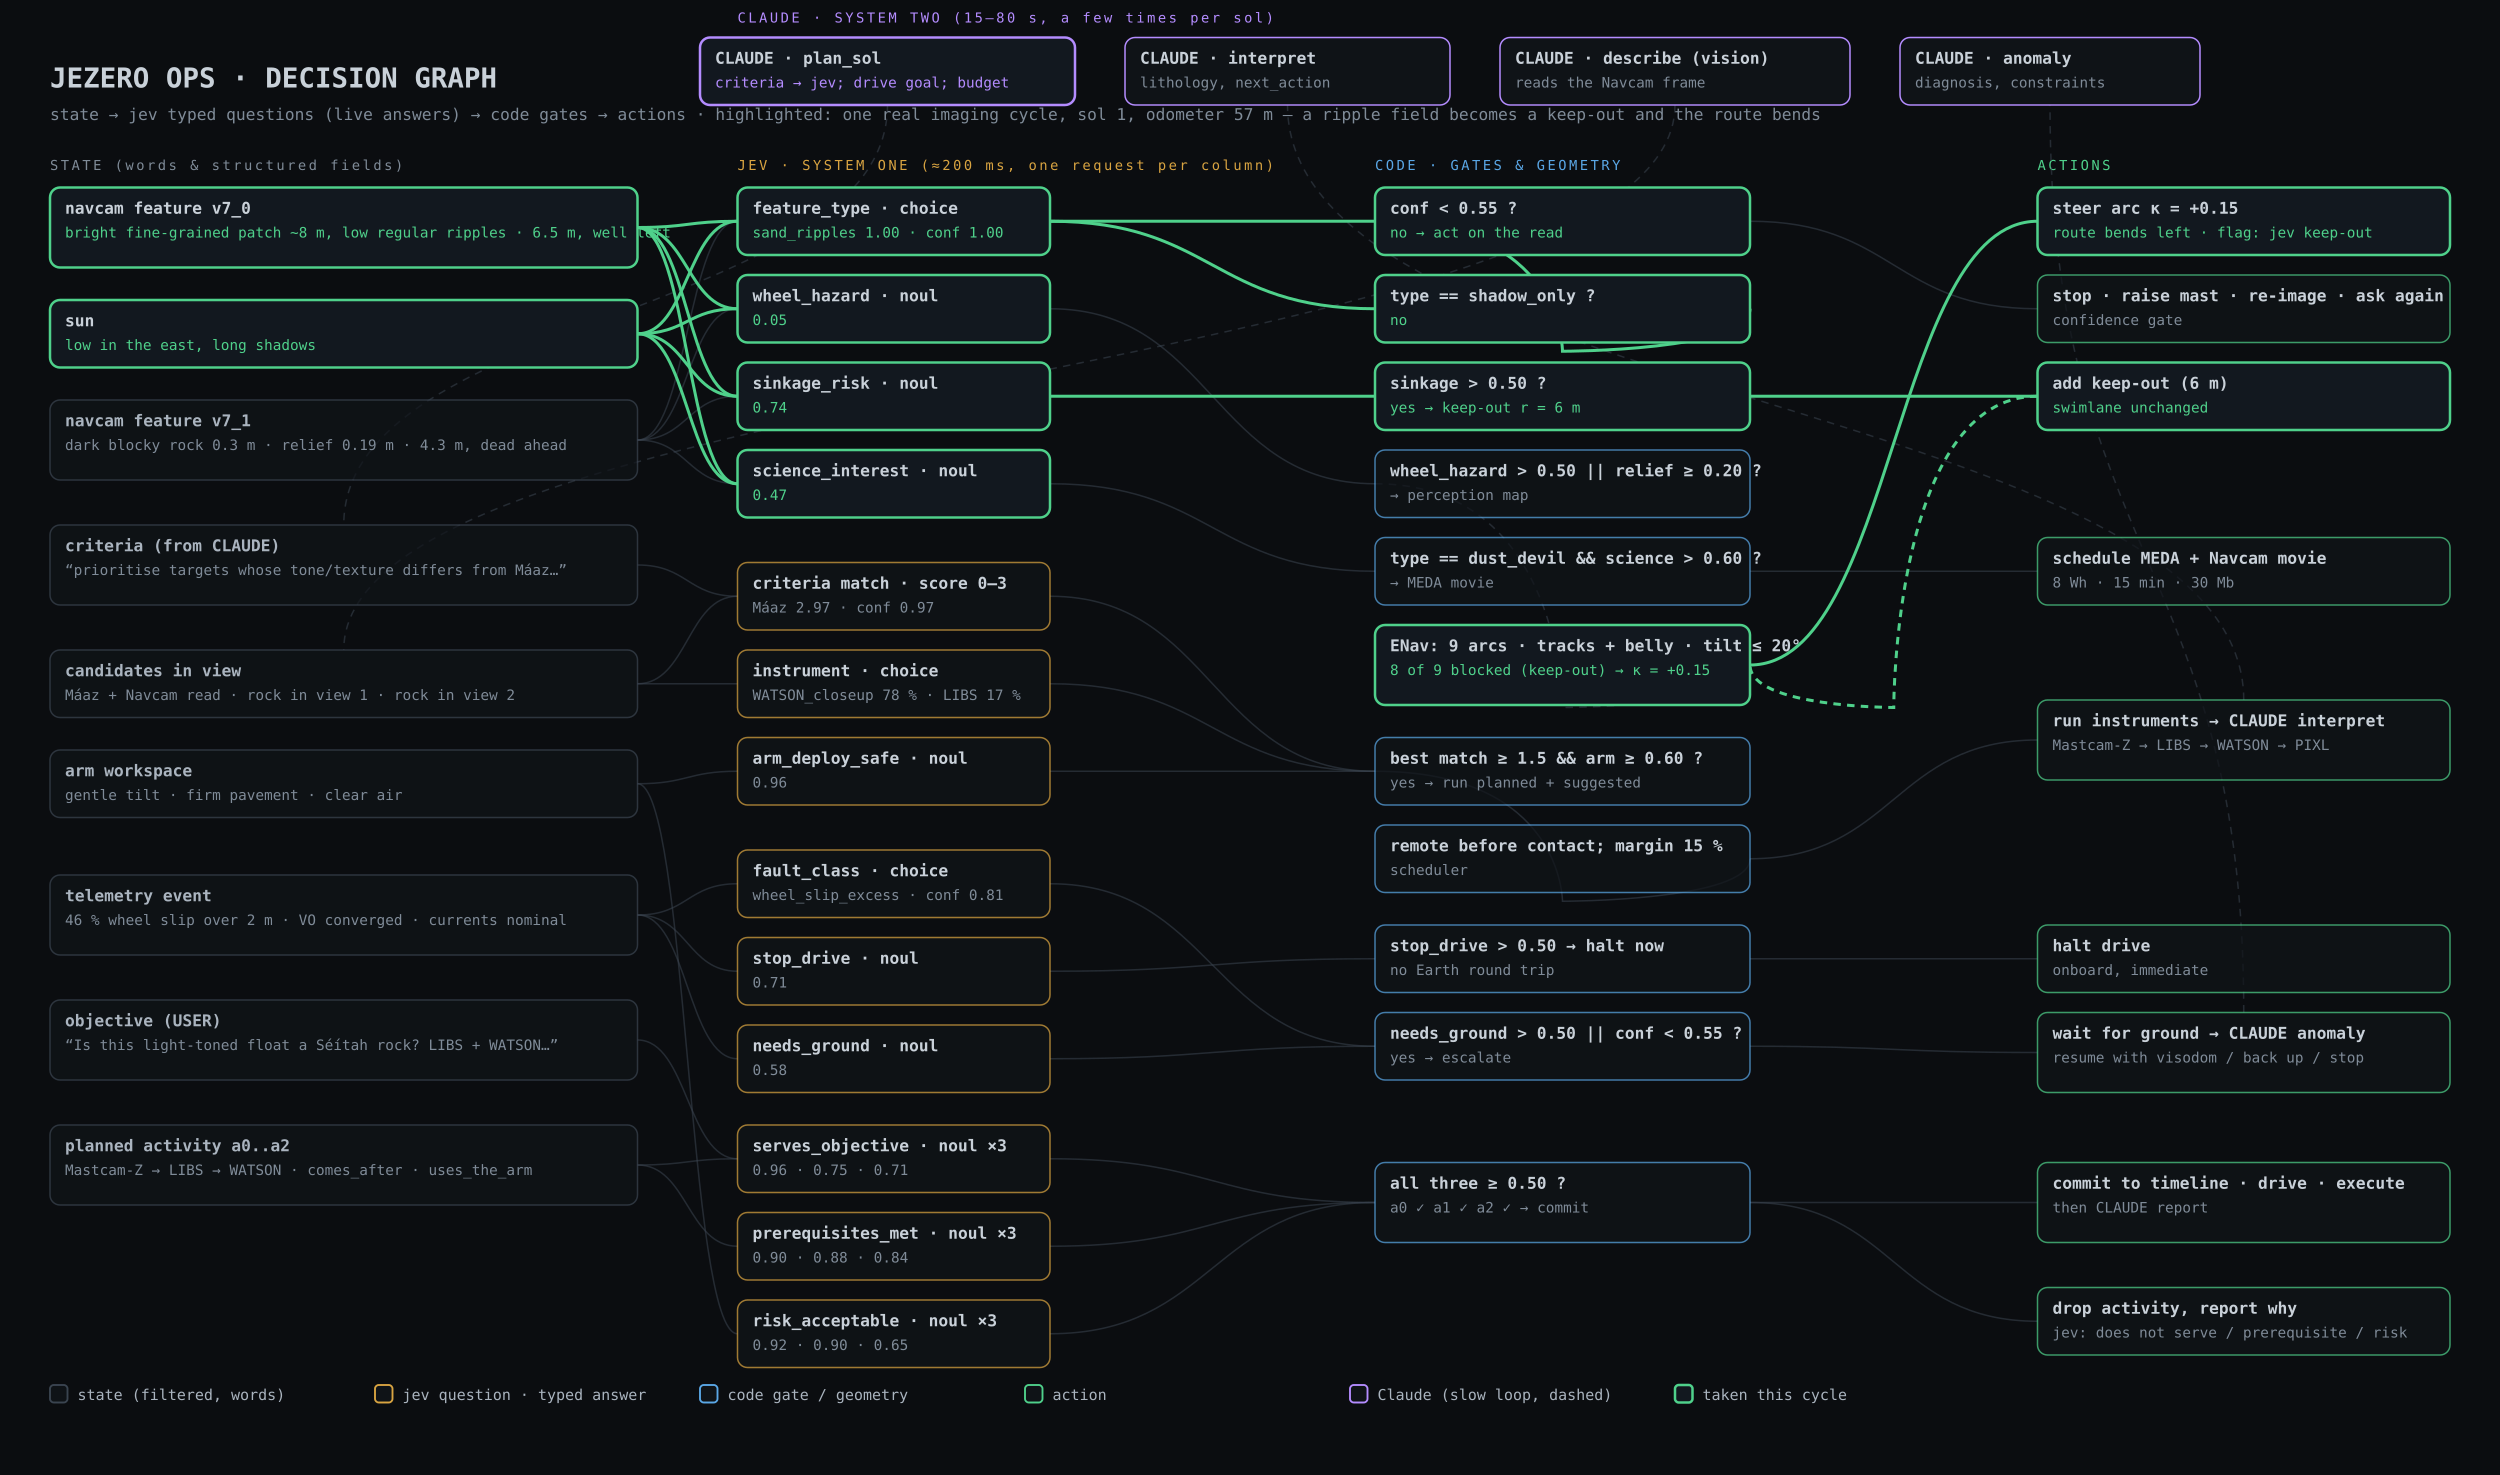
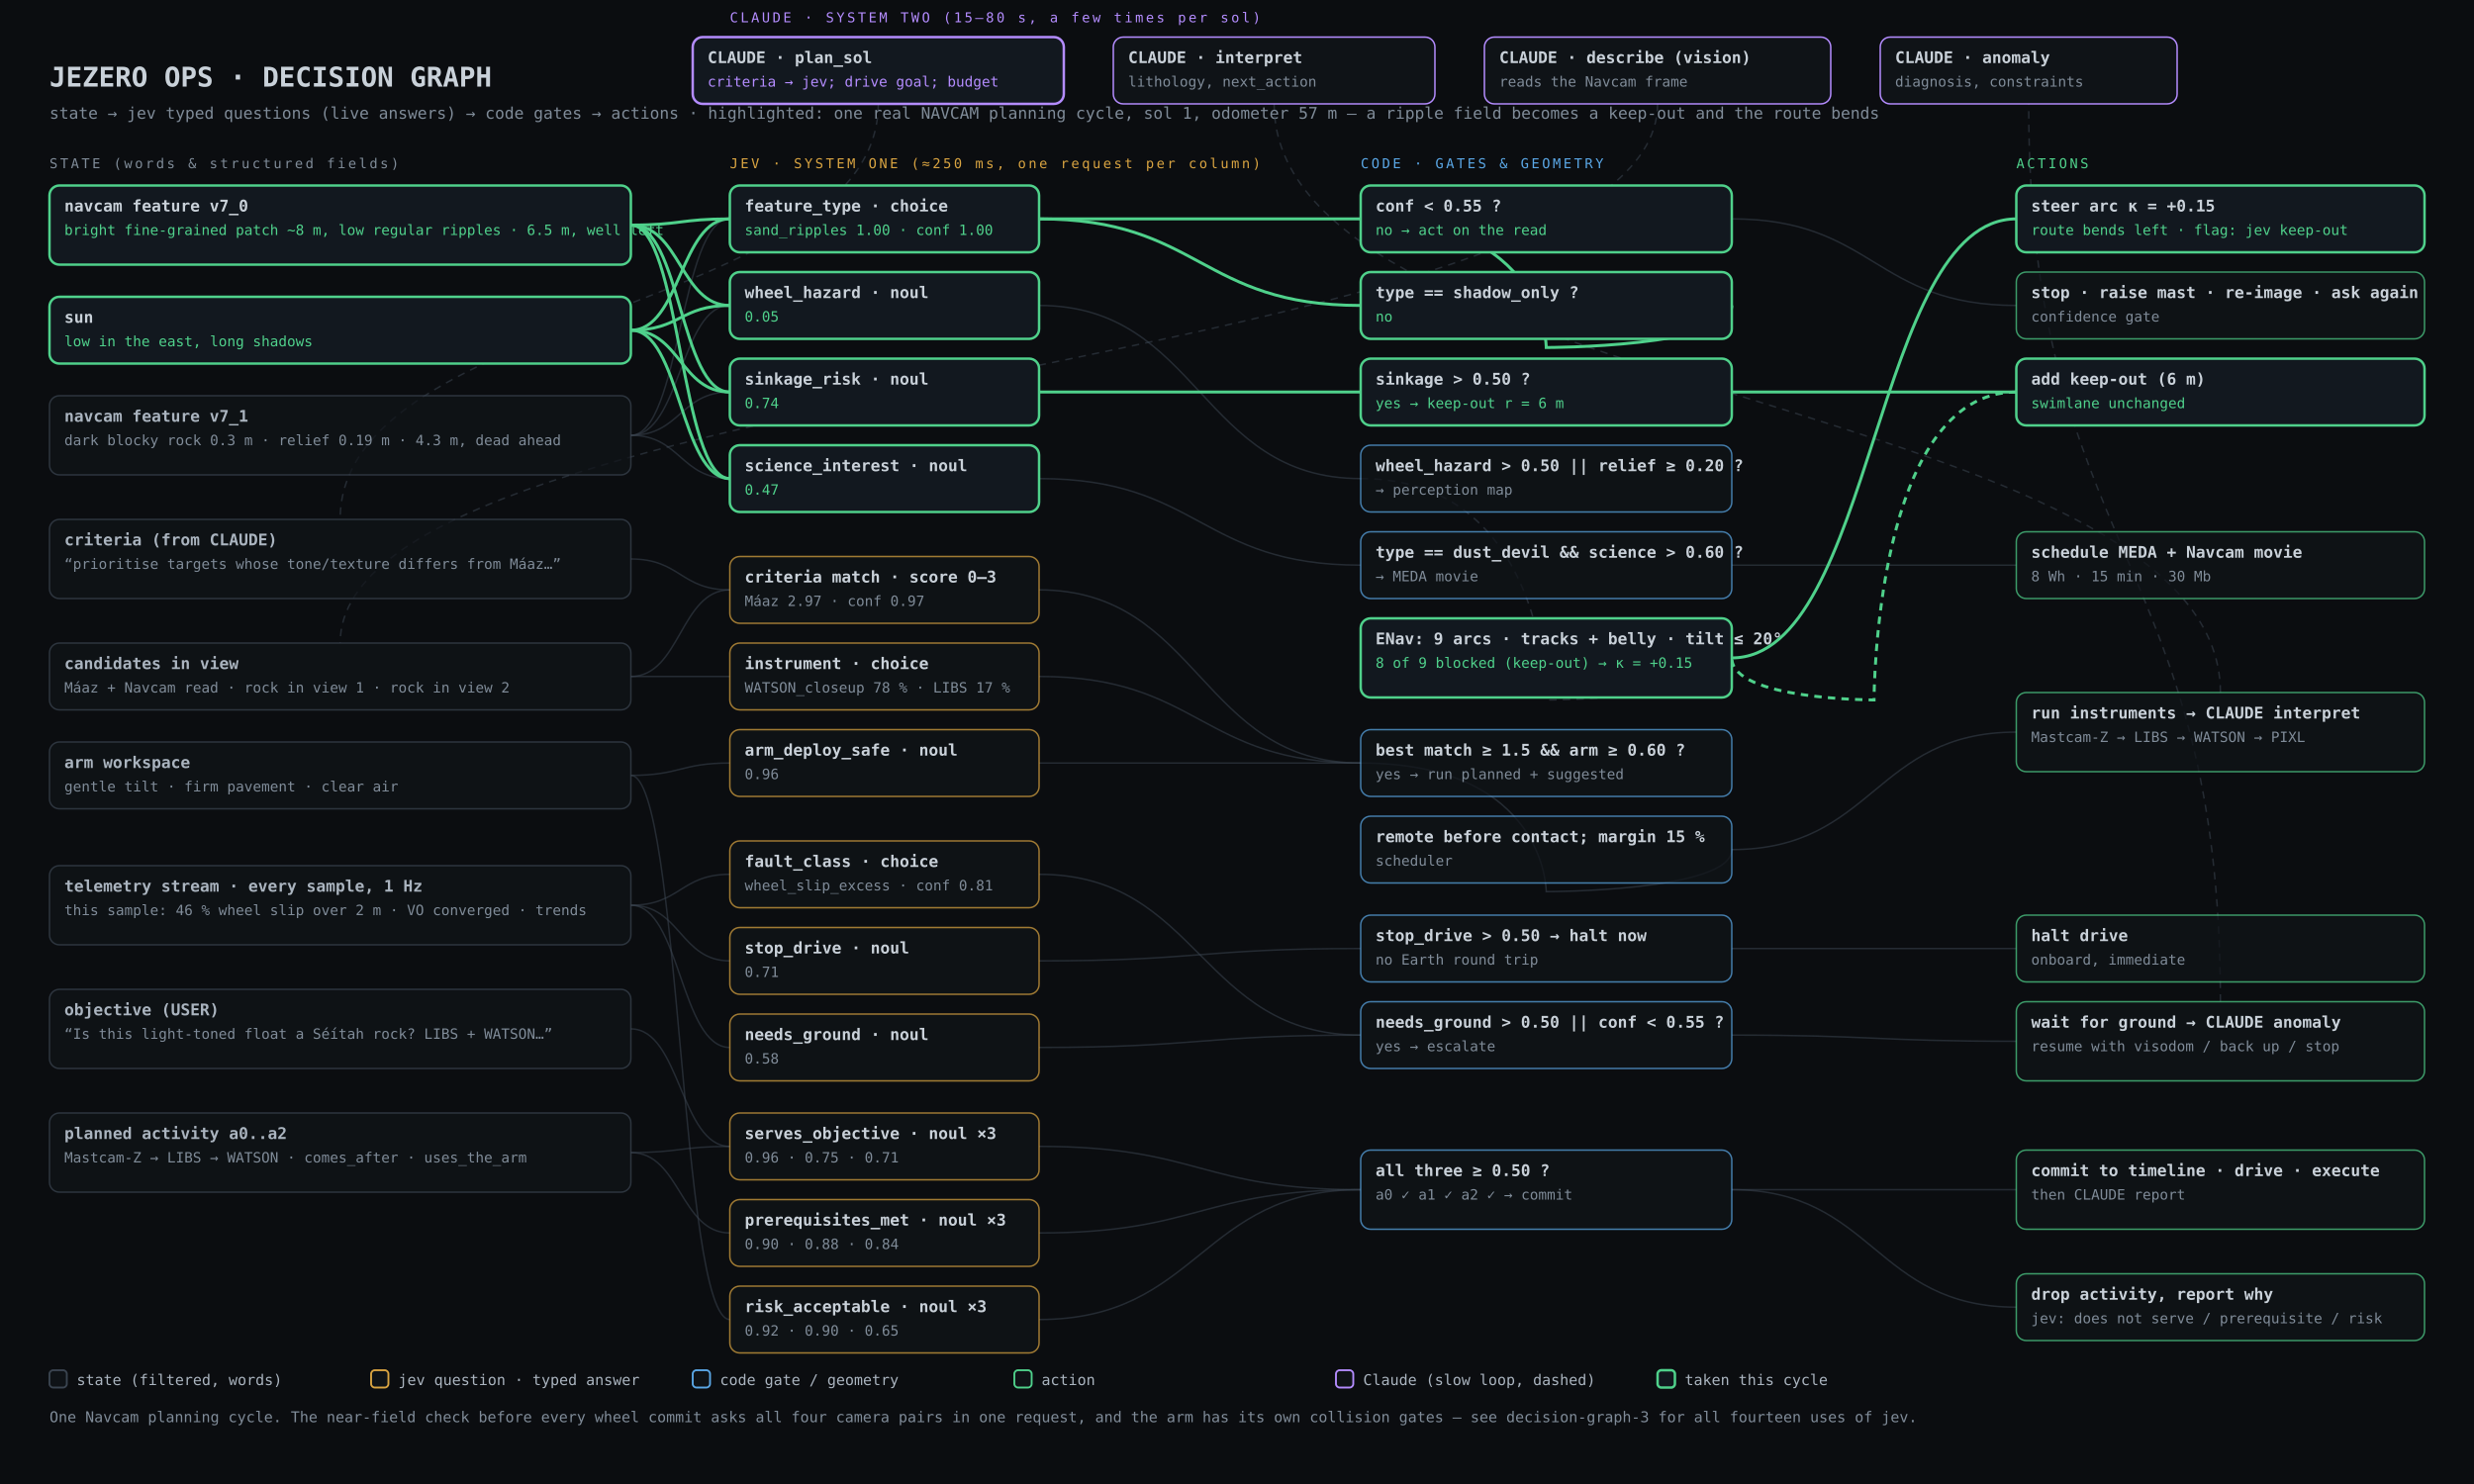
- <svg xmlns="http://www.w3.org/2000/svg" width="2000" height="1180" viewBox="0 0 2000 1180" font-family="ui-monospace, Consolas, Menlo, monospace">
-   <rect width="2000" height="1180" fill="#0b0d10" />
+ <svg xmlns="http://www.w3.org/2000/svg" width="2000" height="1200" viewBox="0 0 2000 1200" font-family="ui-monospace, Consolas, Menlo, monospace">
+   <rect width="2000" height="1200" fill="#0b0d10" />
  <text x="40" y="70" fill="#c9d1d9" font-size="22" font-weight="700">JEZERO OPS · DECISION GRAPH</text>
-   <text x="40" y="96" fill="#7f8b98" font-size="13">state → jev typed questions (live answers) → code gates → actions · highlighted: one real imaging cycle, sol 1, odometer 57 m — a ripple field becomes a keep-out and the route bends</text>
+   <text x="40" y="96" fill="#7f8b98" font-size="13">state → jev typed questions (live answers) → code gates → actions · highlighted: one real NAVCAM planning cycle, sol 1, odometer 57 m — a ripple field becomes a keep-out and the route bends</text>
  <text x="40" y="136" fill="#7f8b98" font-size="11" letter-spacing="2">STATE (words &amp; structured fields)</text>
-   <text x="590" y="136" fill="#d9a441" font-size="11" letter-spacing="2">JEV · SYSTEM ONE (≈200 ms, one request per column)</text>
+   <text x="590" y="136" fill="#d9a441" font-size="11" letter-spacing="2">JEV · SYSTEM ONE (≈250 ms, one request per column)</text>
  <text x="1100" y="136" fill="#5aa7e6" font-size="11" letter-spacing="2">CODE · GATES &amp; GEOMETRY</text>
  <text x="1630" y="136" fill="#4fd18b" font-size="11" letter-spacing="2">ACTIONS</text>
  <text x="590" y="18" fill="#b48cff" font-size="11" letter-spacing="2">CLAUDE · SYSTEM TWO (15–80 s, a few times per sol)</text>
  <path d="M510,352.0 C550.0,352.0 550.0,177.0 590,177.0" fill="none" stroke="#3a4450" stroke-width="1.2" opacity="0.55" />
  <path d="M510,352.0 C550.0,352.0 550.0,247.0 590,247.0" fill="none" stroke="#3a4450" stroke-width="1.2" opacity="0.55" />
  <path d="M510,352.0 C550.0,352.0 550.0,317.0 590,317.0" fill="none" stroke="#3a4450" stroke-width="1.2" opacity="0.55" />
  <path d="M510,352.0 C550.0,352.0 550.0,387.0 590,387.0" fill="none" stroke="#3a4450" stroke-width="1.2" opacity="0.55" />
  <path d="M1400,177.0 C1515.0,177.0 1515.0,247.0 1630,247.0" fill="none" stroke="#3a4450" stroke-width="1.2" opacity="0.55" />
  <path d="M840,247.0 C970.0,247.0 970.0,387.0 1100,387.0" fill="none" stroke="#3a4450" stroke-width="1.2" opacity="0.55" />
  <path d="M1100,387.0 C1250.0,387.0 1250.0,566.0 1250.0,566.0 S1400,566.0 1400,532.0" fill="none" stroke="#3a4450" stroke-width="1.2" stroke-dasharray="6 5" opacity="0.55" />
  <path d="M840,387.0 C970.0,387.0 970.0,457.0 1100,457.0" fill="none" stroke="#3a4450" stroke-width="1.2" opacity="0.55" />
  <path d="M1400,457.0 C1515.0,457.0 1515.0,457.0 1630,457.0" fill="none" stroke="#3a4450" stroke-width="1.2" opacity="0.55" />
  <path d="M710.0,84 C710.0,252.0 275.0,252.0 275.0,420" fill="none" stroke="#3a4450" stroke-width="1.2" stroke-dasharray="6 5" opacity="0.55" />
  <path d="M510,452.0 C550.0,452.0 550.0,477.0 590,477.0" fill="none" stroke="#3a4450" stroke-width="1.2" opacity="0.55" />
  <path d="M510,547.0 C550.0,547.0 550.0,477.0 590,477.0" fill="none" stroke="#3a4450" stroke-width="1.2" opacity="0.55" />
  <path d="M510,547.0 C550.0,547.0 550.0,547.0 590,547.0" fill="none" stroke="#3a4450" stroke-width="1.2" opacity="0.55" />
  <path d="M510,627.0 C550.0,627.0 550.0,617.0 590,617.0" fill="none" stroke="#3a4450" stroke-width="1.2" opacity="0.55" />
  <path d="M1340.0,84 C1340.0,302.0 275.0,302.0 275.0,520" fill="none" stroke="#3a4450" stroke-width="1.2" stroke-dasharray="6 5" opacity="0.55" />
  <path d="M840,477.0 C970.0,477.0 970.0,617.0 1100,617.0" fill="none" stroke="#3a4450" stroke-width="1.2" opacity="0.55" />
  <path d="M840,547.0 C970.0,547.0 970.0,617.0 1100,617.0" fill="none" stroke="#3a4450" stroke-width="1.2" opacity="0.55" />
  <path d="M840,617.0 C970.0,617.0 970.0,617.0 1100,617.0" fill="none" stroke="#3a4450" stroke-width="1.2" opacity="0.55" />
  <path d="M1100,617.0 C1250.0,617.0 1250.0,721.0 1250.0,721.0 S1400,721.0 1400,687.0" fill="none" stroke="#3a4450" stroke-width="1.2" opacity="0.55" />
  <path d="M1400,687.0 C1515.0,687.0 1515.0,592.0 1630,592.0" fill="none" stroke="#3a4450" stroke-width="1.2" opacity="0.55" />
  <path d="M1795.0,560 C1795.0,322.0 1030.0,322.0 1030.0,84" fill="none" stroke="#3a4450" stroke-width="1.2" stroke-dasharray="6 5" opacity="0.55" />
  <path d="M510,732.0 C550.0,732.0 550.0,707.0 590,707.0" fill="none" stroke="#3a4450" stroke-width="1.2" opacity="0.55" />
  <path d="M510,732.0 C550.0,732.0 550.0,777.0 590,777.0" fill="none" stroke="#3a4450" stroke-width="1.2" opacity="0.55" />
  <path d="M510,732.0 C550.0,732.0 550.0,847.0 590,847.0" fill="none" stroke="#3a4450" stroke-width="1.2" opacity="0.55" />
  <path d="M840,777.0 C970.0,777.0 970.0,767.0 1100,767.0" fill="none" stroke="#3a4450" stroke-width="1.2" opacity="0.55" />
  <path d="M1400,767.0 C1515.0,767.0 1515.0,767.0 1630,767.0" fill="none" stroke="#3a4450" stroke-width="1.2" opacity="0.55" />
  <path d="M840,847.0 C970.0,847.0 970.0,837.0 1100,837.0" fill="none" stroke="#3a4450" stroke-width="1.2" opacity="0.55" />
  <path d="M840,707.0 C970.0,707.0 970.0,837.0 1100,837.0" fill="none" stroke="#3a4450" stroke-width="1.2" opacity="0.55" />
  <path d="M1400,837.0 C1515.0,837.0 1515.0,842.0 1630,842.0" fill="none" stroke="#3a4450" stroke-width="1.2" opacity="0.55" />
  <path d="M1795.0,810 C1795.0,447.0 1640.0,447.0 1640.0,84" fill="none" stroke="#3a4450" stroke-width="1.2" stroke-dasharray="6 5" opacity="0.55" />
  <path d="M510,832.0 C550.0,832.0 550.0,927.0 590,927.0" fill="none" stroke="#3a4450" stroke-width="1.2" opacity="0.55" />
  <path d="M510,932.0 C550.0,932.0 550.0,927.0 590,927.0" fill="none" stroke="#3a4450" stroke-width="1.2" opacity="0.55" />
  <path d="M510,932.0 C550.0,932.0 550.0,997.0 590,997.0" fill="none" stroke="#3a4450" stroke-width="1.2" opacity="0.55" />
  <path d="M510,627.0 C550.0,627.0 550.0,1067.0 590,1067.0" fill="none" stroke="#3a4450" stroke-width="1.2" opacity="0.55" />
  <path d="M840,927.0 C970.0,927.0 970.0,962.0 1100,962.0" fill="none" stroke="#3a4450" stroke-width="1.2" opacity="0.55" />
  <path d="M840,997.0 C970.0,997.0 970.0,962.0 1100,962.0" fill="none" stroke="#3a4450" stroke-width="1.2" opacity="0.55" />
  <path d="M840,1067.0 C970.0,1067.0 970.0,962.0 1100,962.0" fill="none" stroke="#3a4450" stroke-width="1.2" opacity="0.55" />
  <path d="M1400,962.0 C1515.0,962.0 1515.0,962.0 1630,962.0" fill="none" stroke="#3a4450" stroke-width="1.2" opacity="0.55" />
  <path d="M1400,962.0 C1515.0,962.0 1515.0,1057.0 1630,1057.0" fill="none" stroke="#3a4450" stroke-width="1.2" opacity="0.55" />
  <path d="M510,182.0 C550.0,182.0 550.0,177.0 590,177.0" fill="none" stroke="#4fd18b" stroke-width="2.4" opacity="1" />
  <path d="M510,182.0 C550.0,182.0 550.0,247.0 590,247.0" fill="none" stroke="#4fd18b" stroke-width="2.4" opacity="1" />
  <path d="M510,182.0 C550.0,182.0 550.0,317.0 590,317.0" fill="none" stroke="#4fd18b" stroke-width="2.4" opacity="1" />
  <path d="M510,182.0 C550.0,182.0 550.0,387.0 590,387.0" fill="none" stroke="#4fd18b" stroke-width="2.4" opacity="1" />
  <path d="M510,267.0 C550.0,267.0 550.0,177.0 590,177.0" fill="none" stroke="#4fd18b" stroke-width="2.4" opacity="1" />
  <path d="M510,267.0 C550.0,267.0 550.0,247.0 590,247.0" fill="none" stroke="#4fd18b" stroke-width="2.4" opacity="1" />
  <path d="M510,267.0 C550.0,267.0 550.0,317.0 590,317.0" fill="none" stroke="#4fd18b" stroke-width="2.4" opacity="1" />
  <path d="M510,267.0 C550.0,267.0 550.0,387.0 590,387.0" fill="none" stroke="#4fd18b" stroke-width="2.4" opacity="1" />
  <path d="M840,177.0 C970.0,177.0 970.0,177.0 1100,177.0" fill="none" stroke="#4fd18b" stroke-width="2.4" opacity="1" />
  <path d="M1100,177.0 C1250.0,177.0 1250.0,281.0 1250.0,281.0 S1400,281.0 1400,247.0" fill="none" stroke="#4fd18b" stroke-width="2.4" opacity="1" />
  <path d="M840,177.0 C970.0,177.0 970.0,247.0 1100,247.0" fill="none" stroke="#4fd18b" stroke-width="2.4" opacity="1" />
  <path d="M840,317.0 C970.0,317.0 970.0,317.0 1100,317.0" fill="none" stroke="#4fd18b" stroke-width="2.4" opacity="1" />
  <path d="M1400,317.0 C1515.0,317.0 1515.0,317.0 1630,317.0" fill="none" stroke="#4fd18b" stroke-width="2.4" opacity="1" />
  <path d="M1630,317.0 C1515.0,317.0 1515.0,566.0 1515.0,566.0 S1400,566.0 1400,532.0" fill="none" stroke="#4fd18b" stroke-width="2.4" stroke-dasharray="6 5" opacity="1" />
  <path d="M1400,532.0 C1515.0,532.0 1515.0,177.0 1630,177.0" fill="none" stroke="#4fd18b" stroke-width="2.4" opacity="1" />
  <rect x="560" y="30" width="300" height="54" rx="8" fill="#12181f" stroke="#b48cff" stroke-width="2" opacity="1" />
  <text x="572" y="51" fill="#c9d1d9" font-size="13" font-weight="600">CLAUDE · plan_sol</text>
  <text x="572" y="70" fill="#b48cff" font-size="11.5">criteria → jev; drive goal; budget</text>
  <rect x="900" y="30" width="260" height="54" rx="8" fill="#0f1317" stroke="#b48cff" stroke-width="1.2" opacity="1" />
  <text x="912" y="51" fill="#c9d1d9" font-size="13" font-weight="600">CLAUDE · interpret</text>
  <text x="912" y="70" fill="#7f8b98" font-size="11.5">lithology, next_action</text>
  <rect x="1200" y="30" width="280" height="54" rx="8" fill="#0f1317" stroke="#b48cff" stroke-width="1.2" opacity="1" />
  <text x="1212" y="51" fill="#c9d1d9" font-size="13" font-weight="600">CLAUDE · describe (vision)</text>
  <text x="1212" y="70" fill="#7f8b98" font-size="11.5">reads the Navcam frame</text>
  <rect x="1520" y="30" width="240" height="54" rx="8" fill="#0f1317" stroke="#b48cff" stroke-width="1.2" opacity="1" />
  <text x="1532" y="51" fill="#c9d1d9" font-size="13" font-weight="600">CLAUDE · anomaly</text>
  <text x="1532" y="70" fill="#7f8b98" font-size="11.5">diagnosis, constraints</text>
  <rect x="40" y="150" width="470" height="64" rx="8" fill="#12181f" stroke="#4fd18b" stroke-width="2" opacity="1" />
  <text x="52" y="171" fill="#c9d1d9" font-size="13" font-weight="600">navcam feature v7_0</text>
  <text x="52" y="190" fill="#4fd18b" font-size="11.5">bright fine-grained patch ~8 m, low regular ripples · 6.5 m, well left</text>
  <rect x="40" y="240" width="470" height="54" rx="8" fill="#12181f" stroke="#4fd18b" stroke-width="2" opacity="1" />
  <text x="52" y="261" fill="#c9d1d9" font-size="13" font-weight="600">sun</text>
  <text x="52" y="280" fill="#4fd18b" font-size="11.5">low in the east, long shadows</text>
  <rect x="40" y="320" width="470" height="64" rx="8" fill="#0f1317" stroke="#3a4450" stroke-width="1.2" opacity="0.72" />
  <text x="52" y="341" fill="#aab4bf" font-size="13" font-weight="600">navcam feature v7_1</text>
  <text x="52" y="360" fill="#7f8b98" font-size="11.5">dark blocky rock 0.3 m · relief 0.19 m · 4.3 m, dead ahead</text>
  <rect x="40" y="420" width="470" height="64" rx="8" fill="#0f1317" stroke="#3a4450" stroke-width="1.2" opacity="0.72" />
  <text x="52" y="441" fill="#aab4bf" font-size="13" font-weight="600">criteria (from CLAUDE)</text>
  <text x="52" y="460" fill="#7f8b98" font-size="11.5">“prioritise targets whose tone/texture differs from Máaz…”</text>
  <rect x="40" y="520" width="470" height="54" rx="8" fill="#0f1317" stroke="#3a4450" stroke-width="1.2" opacity="0.72" />
  <text x="52" y="541" fill="#aab4bf" font-size="13" font-weight="600">candidates in view</text>
  <text x="52" y="560" fill="#7f8b98" font-size="11.5">Máaz + Navcam read · rock in view 1 · rock in view 2</text>
  <rect x="40" y="600" width="470" height="54" rx="8" fill="#0f1317" stroke="#3a4450" stroke-width="1.2" opacity="0.72" />
  <text x="52" y="621" fill="#aab4bf" font-size="13" font-weight="600">arm workspace</text>
  <text x="52" y="640" fill="#7f8b98" font-size="11.5">gentle tilt · firm pavement · clear air</text>
  <rect x="40" y="700" width="470" height="64" rx="8" fill="#0f1317" stroke="#3a4450" stroke-width="1.2" opacity="0.72" />
-   <text x="52" y="721" fill="#aab4bf" font-size="13" font-weight="600">telemetry event</text>
-   <text x="52" y="740" fill="#7f8b98" font-size="11.5">46 % wheel slip over 2 m · VO converged · currents nominal</text>
+   <text x="52" y="721" fill="#aab4bf" font-size="13" font-weight="600">telemetry stream · every sample, 1 Hz</text>
+   <text x="52" y="740" fill="#7f8b98" font-size="11.5">this sample: 46 % wheel slip over 2 m · VO converged · trends</text>
  <rect x="40" y="800" width="470" height="64" rx="8" fill="#0f1317" stroke="#3a4450" stroke-width="1.2" opacity="0.72" />
  <text x="52" y="821" fill="#aab4bf" font-size="13" font-weight="600">objective (USER)</text>
  <text x="52" y="840" fill="#7f8b98" font-size="11.5">“Is this light-toned float a Séítah rock? LIBS + WATSON…”</text>
  <rect x="40" y="900" width="470" height="64" rx="8" fill="#0f1317" stroke="#3a4450" stroke-width="1.2" opacity="0.72" />
  <text x="52" y="921" fill="#aab4bf" font-size="13" font-weight="600">planned activity a0..a2</text>
  <text x="52" y="940" fill="#7f8b98" font-size="11.5">Mastcam-Z → LIBS → WATSON · comes_after · uses_the_arm</text>
  <rect x="590" y="150" width="250" height="54" rx="8" fill="#12181f" stroke="#4fd18b" stroke-width="2" opacity="1" />
  <text x="602" y="171" fill="#c9d1d9" font-size="13" font-weight="600">feature_type · choice</text>
  <text x="602" y="190" fill="#4fd18b" font-size="11.5">sand_ripples 1.00 · conf 1.00</text>
  <rect x="590" y="220" width="250" height="54" rx="8" fill="#12181f" stroke="#4fd18b" stroke-width="2" opacity="1" />
  <text x="602" y="241" fill="#c9d1d9" font-size="13" font-weight="600">wheel_hazard · noul</text>
  <text x="602" y="260" fill="#4fd18b" font-size="11.5">0.05</text>
  <rect x="590" y="290" width="250" height="54" rx="8" fill="#12181f" stroke="#4fd18b" stroke-width="2" opacity="1" />
  <text x="602" y="311" fill="#c9d1d9" font-size="13" font-weight="600">sinkage_risk · noul</text>
  <text x="602" y="330" fill="#4fd18b" font-size="11.5">0.74</text>
  <rect x="590" y="360" width="250" height="54" rx="8" fill="#12181f" stroke="#4fd18b" stroke-width="2" opacity="1" />
  <text x="602" y="381" fill="#c9d1d9" font-size="13" font-weight="600">science_interest · noul</text>
  <text x="602" y="400" fill="#4fd18b" font-size="11.5">0.47</text>
  <rect x="590" y="450" width="250" height="54" rx="8" fill="#0f1317" stroke="#d9a441" stroke-width="1.2" opacity="0.72" />
  <text x="602" y="471" fill="#c9d1d9" font-size="13" font-weight="600">criteria match · score 0–3</text>
  <text x="602" y="490" fill="#7f8b98" font-size="11.5">Máaz 2.97 · conf 0.97</text>
  <rect x="590" y="520" width="250" height="54" rx="8" fill="#0f1317" stroke="#d9a441" stroke-width="1.2" opacity="0.72" />
  <text x="602" y="541" fill="#c9d1d9" font-size="13" font-weight="600">instrument · choice</text>
  <text x="602" y="560" fill="#7f8b98" font-size="11.5">WATSON_closeup 78 % · LIBS 17 %</text>
  <rect x="590" y="590" width="250" height="54" rx="8" fill="#0f1317" stroke="#d9a441" stroke-width="1.2" opacity="0.72" />
  <text x="602" y="611" fill="#c9d1d9" font-size="13" font-weight="600">arm_deploy_safe · noul</text>
  <text x="602" y="630" fill="#7f8b98" font-size="11.5">0.96</text>
  <rect x="590" y="680" width="250" height="54" rx="8" fill="#0f1317" stroke="#d9a441" stroke-width="1.2" opacity="0.72" />
  <text x="602" y="701" fill="#c9d1d9" font-size="13" font-weight="600">fault_class · choice</text>
  <text x="602" y="720" fill="#7f8b98" font-size="11.5">wheel_slip_excess · conf 0.81</text>
  <rect x="590" y="750" width="250" height="54" rx="8" fill="#0f1317" stroke="#d9a441" stroke-width="1.2" opacity="0.72" />
  <text x="602" y="771" fill="#c9d1d9" font-size="13" font-weight="600">stop_drive · noul</text>
  <text x="602" y="790" fill="#7f8b98" font-size="11.5">0.71</text>
  <rect x="590" y="820" width="250" height="54" rx="8" fill="#0f1317" stroke="#d9a441" stroke-width="1.2" opacity="0.72" />
  <text x="602" y="841" fill="#c9d1d9" font-size="13" font-weight="600">needs_ground · noul</text>
  <text x="602" y="860" fill="#7f8b98" font-size="11.5">0.58</text>
  <rect x="590" y="900" width="250" height="54" rx="8" fill="#0f1317" stroke="#d9a441" stroke-width="1.2" opacity="0.72" />
  <text x="602" y="921" fill="#c9d1d9" font-size="13" font-weight="600">serves_objective · noul ×3</text>
  <text x="602" y="940" fill="#7f8b98" font-size="11.5">0.96 · 0.75 · 0.71</text>
  <rect x="590" y="970" width="250" height="54" rx="8" fill="#0f1317" stroke="#d9a441" stroke-width="1.2" opacity="0.72" />
  <text x="602" y="991" fill="#c9d1d9" font-size="13" font-weight="600">prerequisites_met · noul ×3</text>
  <text x="602" y="1010" fill="#7f8b98" font-size="11.5">0.90 · 0.88 · 0.84</text>
  <rect x="590" y="1040" width="250" height="54" rx="8" fill="#0f1317" stroke="#d9a441" stroke-width="1.2" opacity="0.72" />
  <text x="602" y="1061" fill="#c9d1d9" font-size="13" font-weight="600">risk_acceptable · noul ×3</text>
  <text x="602" y="1080" fill="#7f8b98" font-size="11.5">0.92 · 0.90 · 0.65</text>
  <rect x="1100" y="150" width="300" height="54" rx="8" fill="#12181f" stroke="#4fd18b" stroke-width="2" opacity="1" />
  <text x="1112" y="171" fill="#c9d1d9" font-size="13" font-weight="600">conf &lt; 0.55 ?</text>
  <text x="1112" y="190" fill="#4fd18b" font-size="11.5">no → act on the read</text>
  <rect x="1100" y="220" width="300" height="54" rx="8" fill="#12181f" stroke="#4fd18b" stroke-width="2" opacity="1" />
  <text x="1112" y="241" fill="#c9d1d9" font-size="13" font-weight="600">type == shadow_only ?</text>
  <text x="1112" y="260" fill="#4fd18b" font-size="11.5">no</text>
  <rect x="1100" y="290" width="300" height="54" rx="8" fill="#12181f" stroke="#4fd18b" stroke-width="2" opacity="1" />
  <text x="1112" y="311" fill="#c9d1d9" font-size="13" font-weight="600">sinkage &gt; 0.50 ?</text>
  <text x="1112" y="330" fill="#4fd18b" font-size="11.5">yes → keep-out r = 6 m</text>
  <rect x="1100" y="360" width="300" height="54" rx="8" fill="#0f1317" stroke="#5aa7e6" stroke-width="1.2" opacity="0.72" />
  <text x="1112" y="381" fill="#c9d1d9" font-size="13" font-weight="600">wheel_hazard &gt; 0.50 || relief ≥ 0.20 ?</text>
  <text x="1112" y="400" fill="#7f8b98" font-size="11.5">→ perception map</text>
  <rect x="1100" y="430" width="300" height="54" rx="8" fill="#0f1317" stroke="#5aa7e6" stroke-width="1.2" opacity="0.72" />
  <text x="1112" y="451" fill="#c9d1d9" font-size="13" font-weight="600">type == dust_devil &amp;&amp; science &gt; 0.60 ?</text>
  <text x="1112" y="470" fill="#7f8b98" font-size="11.5">→ MEDA movie</text>
  <rect x="1100" y="500" width="300" height="64" rx="8" fill="#12181f" stroke="#4fd18b" stroke-width="2" opacity="1" />
  <text x="1112" y="521" fill="#c9d1d9" font-size="13" font-weight="600">ENav: 9 arcs · tracks + belly · tilt ≤ 20°</text>
  <text x="1112" y="540" fill="#4fd18b" font-size="11.5">8 of 9 blocked (keep-out) → κ = +0.15</text>
  <rect x="1100" y="590" width="300" height="54" rx="8" fill="#0f1317" stroke="#5aa7e6" stroke-width="1.2" opacity="0.72" />
  <text x="1112" y="611" fill="#c9d1d9" font-size="13" font-weight="600">best match ≥ 1.5 &amp;&amp; arm ≥ 0.60 ?</text>
  <text x="1112" y="630" fill="#7f8b98" font-size="11.5">yes → run planned + suggested</text>
  <rect x="1100" y="660" width="300" height="54" rx="8" fill="#0f1317" stroke="#5aa7e6" stroke-width="1.2" opacity="0.72" />
  <text x="1112" y="681" fill="#c9d1d9" font-size="13" font-weight="600">remote before contact; margin 15 %</text>
  <text x="1112" y="700" fill="#7f8b98" font-size="11.5">scheduler</text>
  <rect x="1100" y="740" width="300" height="54" rx="8" fill="#0f1317" stroke="#5aa7e6" stroke-width="1.2" opacity="0.72" />
  <text x="1112" y="761" fill="#c9d1d9" font-size="13" font-weight="600">stop_drive &gt; 0.50 → halt now</text>
  <text x="1112" y="780" fill="#7f8b98" font-size="11.5">no Earth round trip</text>
  <rect x="1100" y="810" width="300" height="54" rx="8" fill="#0f1317" stroke="#5aa7e6" stroke-width="1.2" opacity="0.72" />
  <text x="1112" y="831" fill="#c9d1d9" font-size="13" font-weight="600">needs_ground &gt; 0.50 || conf &lt; 0.55 ?</text>
  <text x="1112" y="850" fill="#7f8b98" font-size="11.5">yes → escalate</text>
  <rect x="1100" y="930" width="300" height="64" rx="8" fill="#0f1317" stroke="#5aa7e6" stroke-width="1.2" opacity="0.72" />
  <text x="1112" y="951" fill="#c9d1d9" font-size="13" font-weight="600">all three ≥ 0.50 ?</text>
  <text x="1112" y="970" fill="#7f8b98" font-size="11.5">a0 ✓ a1 ✓ a2 ✓ → commit</text>
  <rect x="1630" y="150" width="330" height="54" rx="8" fill="#12181f" stroke="#4fd18b" stroke-width="2" opacity="1" />
  <text x="1642" y="171" fill="#c9d1d9" font-size="13" font-weight="600">steer arc κ = +0.15</text>
  <text x="1642" y="190" fill="#4fd18b" font-size="11.5">route bends left · flag: jev keep-out</text>
  <rect x="1630" y="290" width="330" height="54" rx="8" fill="#12181f" stroke="#4fd18b" stroke-width="2" opacity="1" />
  <text x="1642" y="311" fill="#c9d1d9" font-size="13" font-weight="600">add keep-out (6 m)</text>
  <text x="1642" y="330" fill="#4fd18b" font-size="11.5">swimlane unchanged</text>
  <rect x="1630" y="220" width="330" height="54" rx="8" fill="#0f1317" stroke="#4fd18b" stroke-width="1.2" opacity="0.72" />
  <text x="1642" y="241" fill="#c9d1d9" font-size="13" font-weight="600">stop · raise mast · re-image · ask again</text>
  <text x="1642" y="260" fill="#7f8b98" font-size="11.5">confidence gate</text>
  <rect x="1630" y="430" width="330" height="54" rx="8" fill="#0f1317" stroke="#4fd18b" stroke-width="1.2" opacity="0.72" />
  <text x="1642" y="451" fill="#c9d1d9" font-size="13" font-weight="600">schedule MEDA + Navcam movie</text>
  <text x="1642" y="470" fill="#7f8b98" font-size="11.5">8 Wh · 15 min · 30 Mb</text>
  <rect x="1630" y="560" width="330" height="64" rx="8" fill="#0f1317" stroke="#4fd18b" stroke-width="1.2" opacity="0.72" />
  <text x="1642" y="581" fill="#c9d1d9" font-size="13" font-weight="600">run instruments → CLAUDE interpret</text>
  <text x="1642" y="600" fill="#7f8b98" font-size="11.5">Mastcam-Z → LIBS → WATSON → PIXL</text>
  <rect x="1630" y="740" width="330" height="54" rx="8" fill="#0f1317" stroke="#4fd18b" stroke-width="1.2" opacity="0.72" />
  <text x="1642" y="761" fill="#c9d1d9" font-size="13" font-weight="600">halt drive</text>
  <text x="1642" y="780" fill="#7f8b98" font-size="11.5">onboard, immediate</text>
  <rect x="1630" y="810" width="330" height="64" rx="8" fill="#0f1317" stroke="#4fd18b" stroke-width="1.2" opacity="0.72" />
  <text x="1642" y="831" fill="#c9d1d9" font-size="13" font-weight="600">wait for ground → CLAUDE anomaly</text>
  <text x="1642" y="850" fill="#7f8b98" font-size="11.5">resume with visodom / back up / stop</text>
  <rect x="1630" y="930" width="330" height="64" rx="8" fill="#0f1317" stroke="#4fd18b" stroke-width="1.2" opacity="0.72" />
  <text x="1642" y="951" fill="#c9d1d9" font-size="13" font-weight="600">commit to timeline · drive · execute</text>
  <text x="1642" y="970" fill="#7f8b98" font-size="11.5">then CLAUDE report</text>
  <rect x="1630" y="1030" width="330" height="54" rx="8" fill="#0f1317" stroke="#4fd18b" stroke-width="1.2" opacity="0.72" />
  <text x="1642" y="1051" fill="#c9d1d9" font-size="13" font-weight="600">drop activity, report why</text>
  <text x="1642" y="1070" fill="#7f8b98" font-size="11.5">jev: does not serve / prerequisite / risk</text>
  <rect x="40" y="1108" width="14" height="14" rx="3" fill="#0f1317" stroke="#3a4450" stroke-width="1.5" />
  <text x="62" y="1120" fill="#aab4bf" font-size="12">state (filtered, words)</text>
  <rect x="300" y="1108" width="14" height="14" rx="3" fill="#0f1317" stroke="#d9a441" stroke-width="1.5" />
  <text x="322" y="1120" fill="#aab4bf" font-size="12">jev question · typed answer</text>
  <rect x="560" y="1108" width="14" height="14" rx="3" fill="#0f1317" stroke="#5aa7e6" stroke-width="1.5" />
  <text x="582" y="1120" fill="#aab4bf" font-size="12">code gate / geometry</text>
  <rect x="820" y="1108" width="14" height="14" rx="3" fill="#0f1317" stroke="#4fd18b" stroke-width="1.5" />
  <text x="842" y="1120" fill="#aab4bf" font-size="12">action</text>
  <rect x="1080" y="1108" width="14" height="14" rx="3" fill="#0f1317" stroke="#b48cff" stroke-width="1.5" />
  <text x="1102" y="1120" fill="#aab4bf" font-size="12">Claude (slow loop, dashed)</text>
  <rect x="1340" y="1108" width="14" height="14" rx="3" fill="#12181f" stroke="#4fd18b" stroke-width="2" />
  <text x="1362" y="1120" fill="#aab4bf" font-size="12">taken this cycle</text>
+   <text x="40" y="1150" fill="#7f8b98" font-size="12">One Navcam planning cycle. The near-field check before every wheel commit asks all four camera pairs in one request, and the arm has its own collision gates — see decision-graph-3 for all fourteen uses of jev.</text>
</svg>
